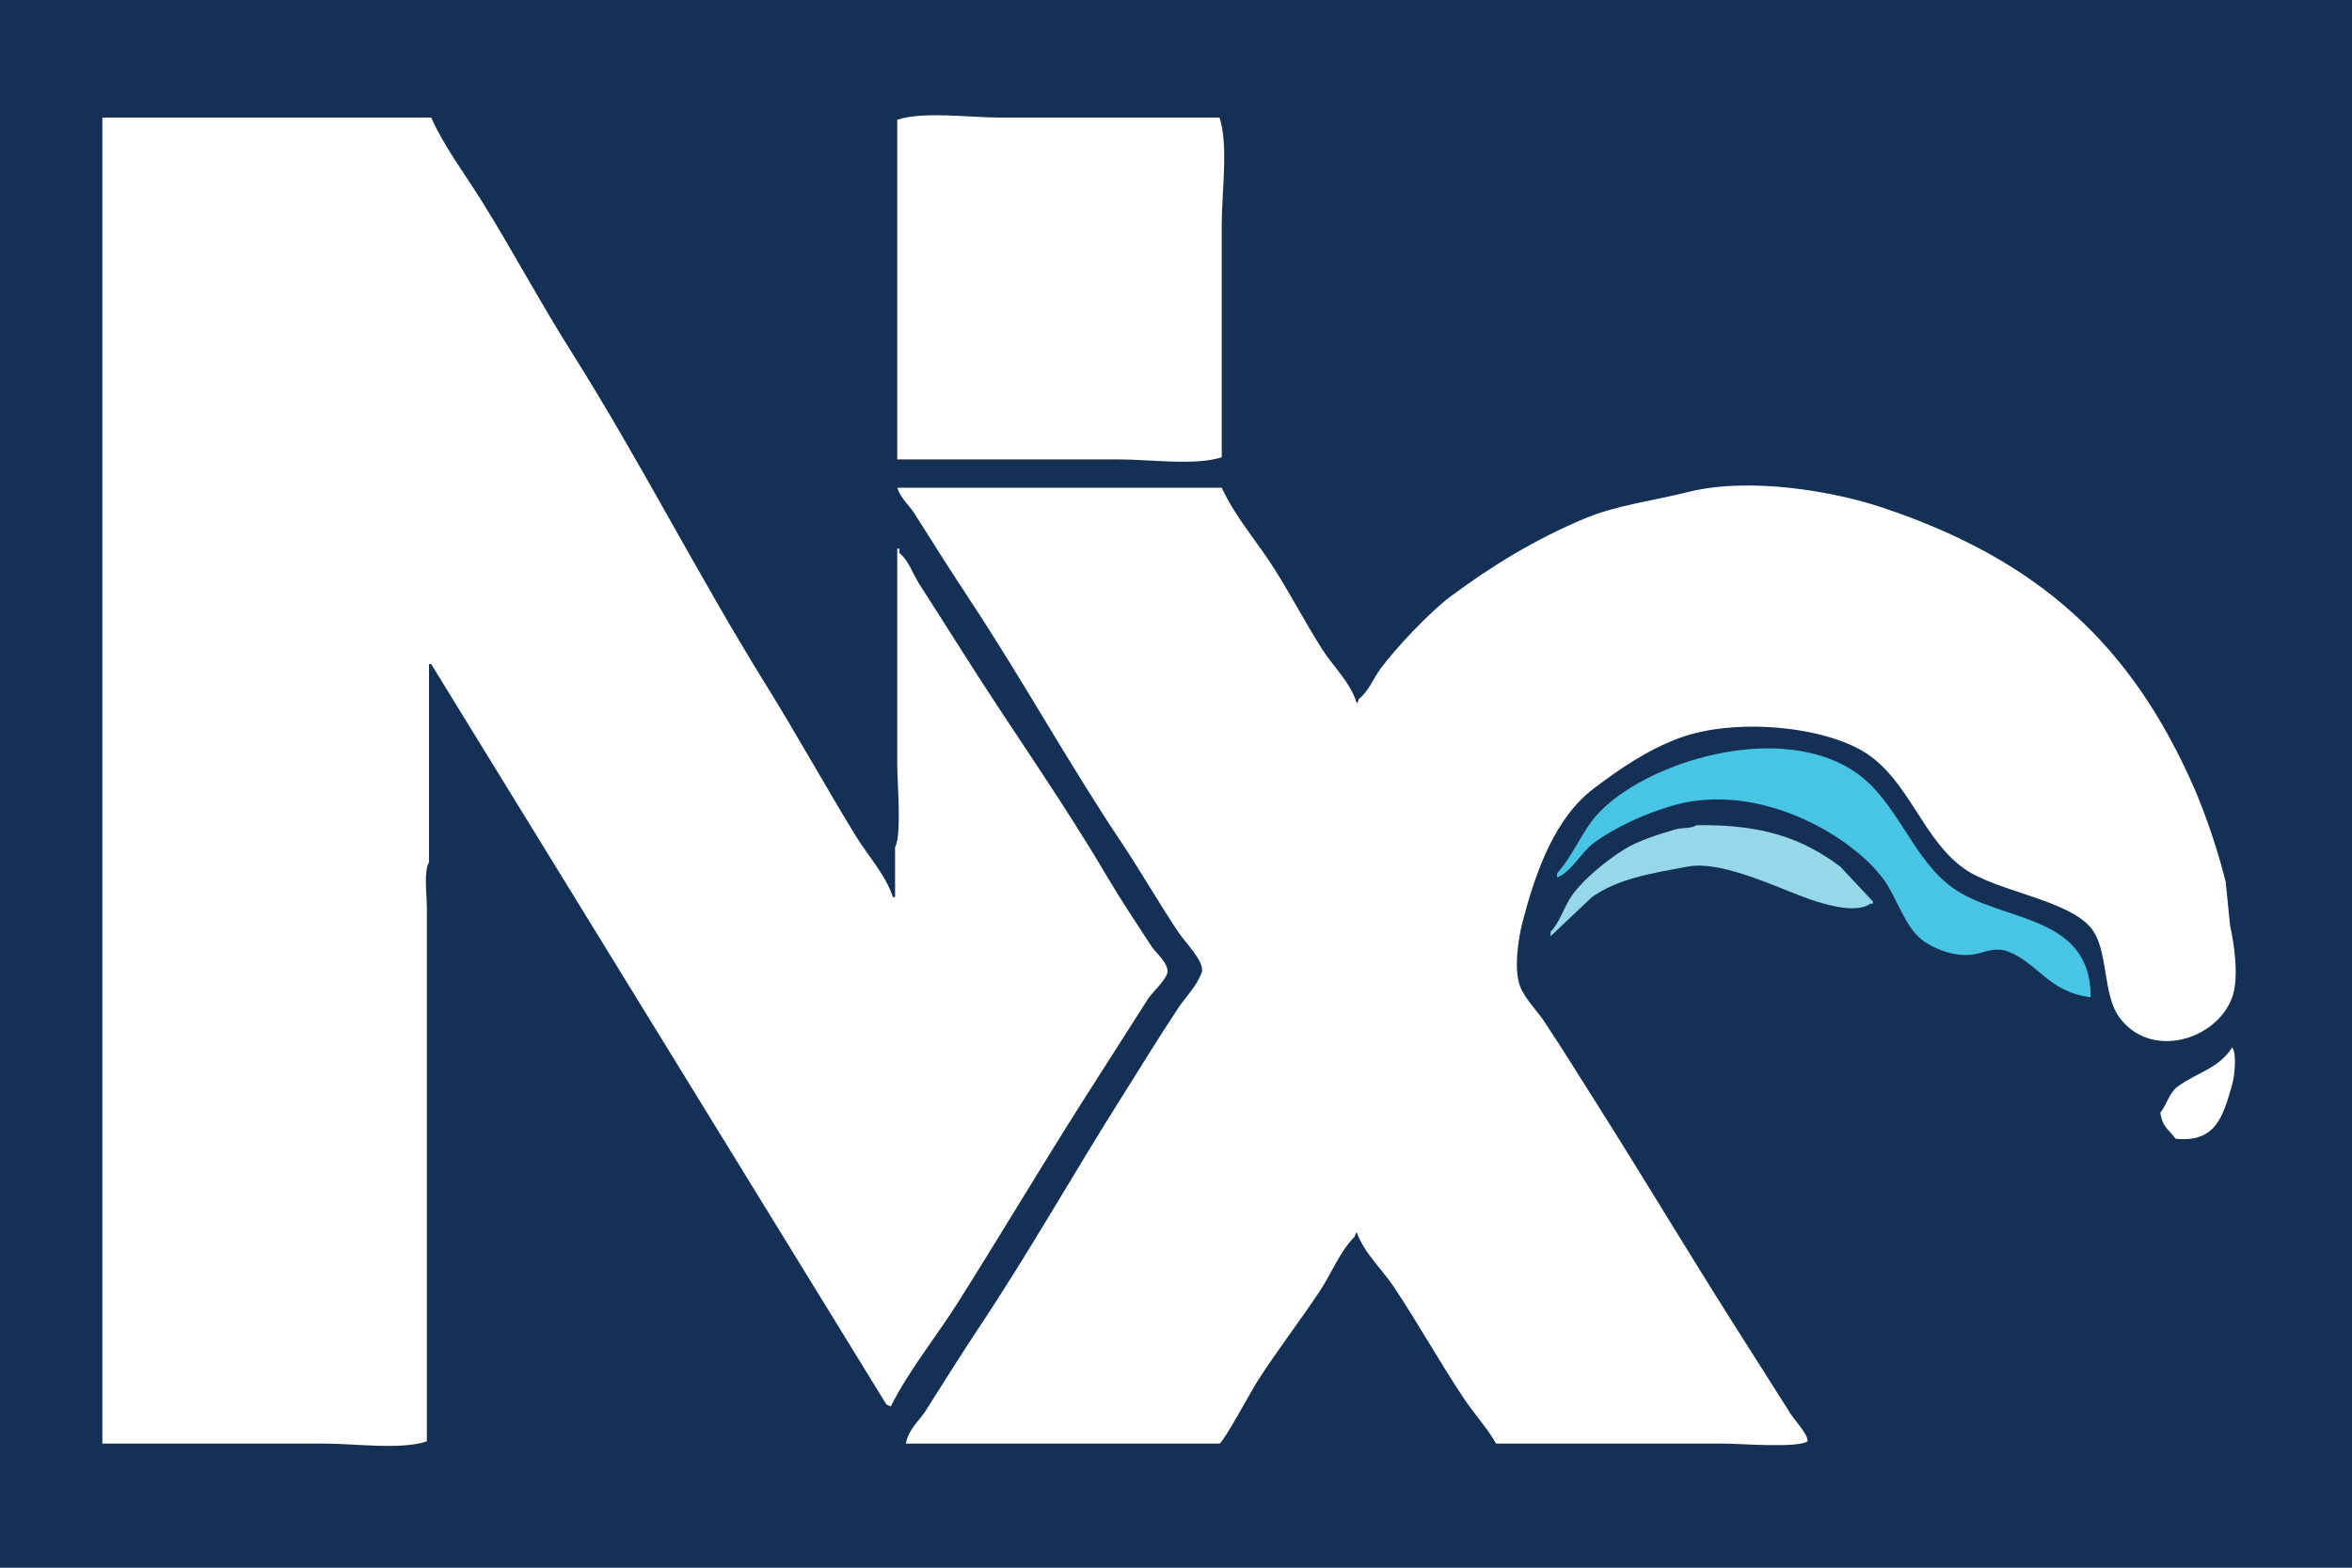
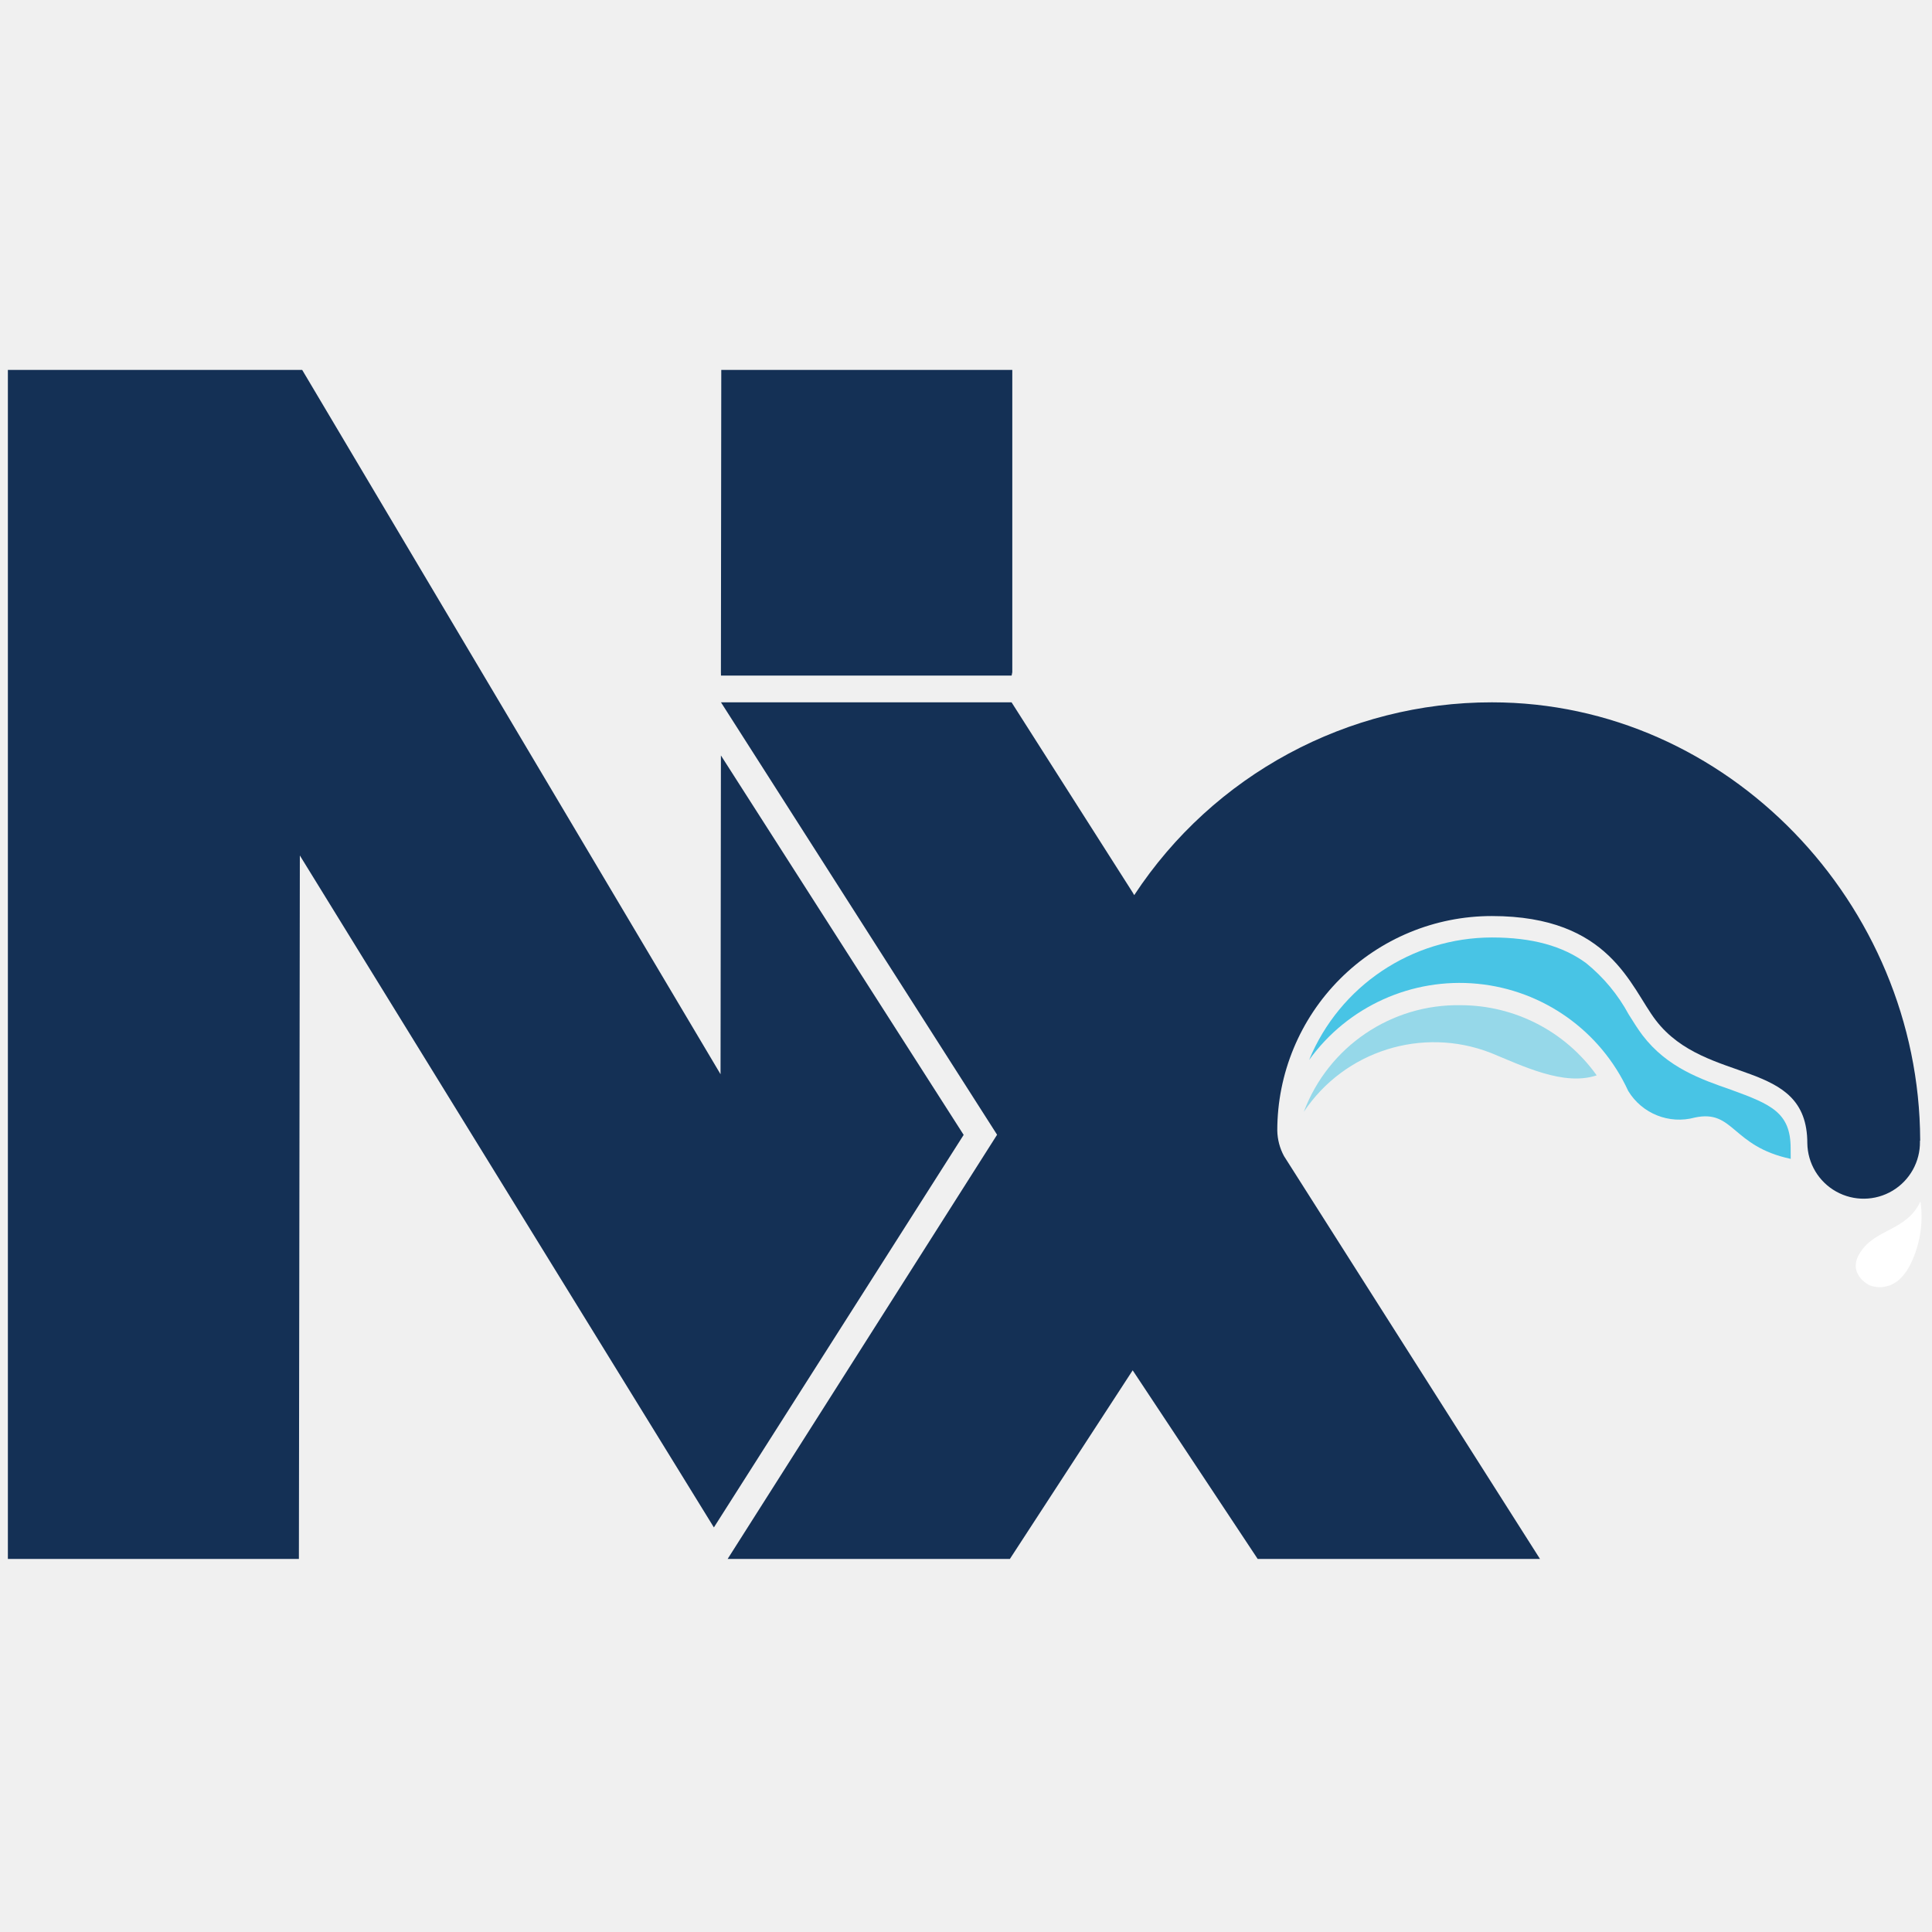
- <svg xmlns="http://www.w3.org/2000/svg" id="Try_1" data-name="Try 1" width="640.008" height="426.672" viewBox="0 0 1080 720">
-   <defs>
-     <style>
-       .cls-1 {
-         fill: #143055;
-       }
- 
-       .cls-2 {
-         fill: #fff;
-       }
- 
-       .cls-2, .cls-3, .cls-4 {
-         fill-rule: evenodd;
-       }
- 
-       .cls-3 {
-         fill: #96d8e9;
-       }
- 
-       .cls-4 {
-         fill: #48c4e5;
-       }
-     </style>
-   </defs>
-   <rect id="Background" class="cls-1" width="1080" height="720" />
-   <path id="Nx" class="cls-2" d="M47,54H198c5.985,13.435,15.432,25.882,23,38,14.305,22.9,26.853,46.6,41,69,31.917,50.542,58.454,103.206,90,154,14,22.547,26.861,45.923,41,69,5.349,8.73,13.64,17.73,17,28h1V389c3.113-5.014,1-29.839,1-38V252h1v2c4.342,3.549,5.906,9.121,9,14,6.892,10.865,13.863,21.7,21,33,21.244,33.623,44.622,66.342,65,101,6.427,10.931,13.846,22.072,21,33,1.517,2.318,8.187,7.965,7,12-1.057,3.594-6.938,8.744-9,12-10.094,15.938-20.182,31.514-30,47-19.522,30.793-37.577,61.191-57,92-9.971,15.816-22.411,30.959-31,48l-2-1L198,305h-1v91c-2.5,4.056-1,15.041-1,21V662c-12.075,3.979-32.861,1-47,1H47V54ZM412,211V55c12.075-3.979,32.861-1,47-1H560c4.153,12.609,1,34.294,1,49V210c-12.075,3.979-32.861,1-47,1H412Zm4,452c1.057-6.513,6.051-10.356,9-15,8.425-13.269,16.558-26.308,25-39,22.976-34.542,42.851-69.924,65-105,8.437-13.361,16.987-27.375,26-41,3.556-5.375,8.788-10.169,11-17,0.386-5.3-7.656-12.978-11-18-9.105-13.674-17.13-27.724-26-41-24.6-36.817-45.545-75.015-70-112-8.411-12.72-16.574-25.643-25-39-2.523-4-6.318-6.92-8-12H561c6.194,13.429,16.356,24.915,24,37,7.856,12.42,14.156,24.572,22,37,4.942,7.83,13.173,15.427,16,25,0.8-1.021.355-.274,1-2,4.466-3.485,6.594-9.4,10-14,7.01-9.473,22.642-26.02,32-33,18.586-13.862,39.209-26.553,62-36,14.5-6.01,30.832-7.944,47-12,28.614-7.179,67.167-.271,89,7,72.159,24.029,114.99,63.09,144,130a295.052,295.052,0,0,1,14,42q1,10,2,20c1.86,8.179,4.23,24.036,1,33-7.11,19.743-37.687,28.978-52,9-7.659-10.69-4.736-31.18-13-41-10.8-12.832-43.23-16.608-58-27-19.007-13.373-25.253-40.044-45-53-18.813-12.343-60.06-16.614-86-7-14.654,5.431-27.442,14.281-39,23-17.607,13.283-26.55,36.949-33,62-1.715,6.661-4.036,21.125-1,29,2.2,5.717,7.748,11.108,11,16,7.952,11.962,15.569,24.278,23,36,21.836,34.443,42.2,68.59,64,103,8.555,13.5,17.236,27.084,26,41,2.385,3.787,8.275,9.726,8,13-5.108,3.17-30.682,1-39,1H687c-4.273-7.4-10.407-14.074-15-21-11.3-17.046-20.671-33.972-32-51-5.206-7.825-13.65-15.581-17-25-0.8,1.021-.355.274-1,2-6.888,6.975-10.456,16.62-16,25-9.181,13.878-20.1,27.938-29,42-2.463,3.894-14.881,26.859-17,28H416Zm609-182c2.27,3.349.97,13.579,0,17-4.3,15.217-7.68,26.789-26,25-3-4.249-6.071-5.178-7-12,3.131-3.855,3.977-9.078,8-12C1009.3,492.244,1018.76,490.856,1025,481Z" />
-   <path id="Wave_2" data-name="Wave 2" class="cls-3" d="M779,379c30.567-.531,49.093,6.32,66,19l15,16v1h-1c-6.453,4.479-18.885.848-25-1-14.028-4.238-42.07-19.147-59-16-17.7,3.29-31.885,5.554-44,14l-19,18v-2c4.413-4.64,6.208-11.756,10-17,5.485-7.585,15.974-16.036,24-21,6.448-3.988,15.428-6.734,23-9C772.484,379.957,776.391,380.7,779,379Z" />
-   <path id="Wave_1" data-name="Wave 1" class="cls-4" d="M960,458c-19.366-2.333-24.375-15.874-38-21-5.381-2.025-9.931.023-14,1-9.813,2.356-20.117-2.462-25-6-8.265-5.988-11.963-19.695-18-28-14.763-20.31-57.676-45.408-97-34-12.768,3.7-26.115,9.885-36,17-5.861,4.218-10.135,13.23-17,16v-2c6.343-6.812,10.423-16.611,16-24,18.724-24.805,83.037-46.962,120-23,20.121,13.044,26.635,40.363,46,54C919.185,423.623,960.168,419.651,960,458Z" />
+ <svg xmlns="http://www.w3.org/2000/svg" width="500" height="500" viewBox="0 0 500 500" fill-rule="evenodd" clip-rule="evenodd" stroke-linejoin="round" stroke-miterlimit="2">
+   <g fill-rule="nonzero">
+     <path d="M130.68 104.59L97.49 52.71 97.44 96.3 40.24 0 0 0 0 162.57 39.79 162.57 39.92 66.39 96.53 158.26 130.68 104.59zM97.5 41.79L137.24 41.79 137.33 41.33 137.33 0 97.54 0 97.49 41.33 97.5 41.79z" fill="#143055" transform="translate(2.03796 95.73354) scale(1.89284)" />
+     <path d="M198.66,86.86C189.14,86.68 180.539,92.516 177.19,101.43C182.765,93.093 193.38,89.743 202.73,93.37C207.05,95.13 212.73,97.97 217.23,96.45C212.95,90.444 206.035,86.873 198.66,86.86Z" fill="#96d8e9" transform="translate(2.03796 95.73354) scale(1.89284)" />
+     <path d="M243.75,106.42C243.75,101.55 241.1,100.42 235.6,98.42C231.52,97 226.89,95.4 223.52,91C222.86,90.13 222.25,89.15 221.6,88.11C220.144,85.416 218.169,83.037 215.79,81.11C212.58,78.75 208.37,77.6 202.91,77.6C191.954,77.608 182.084,84.221 177.91,94.35C183.187,87.028 191.957,83.061 200.94,83.931C209.924,84.802 217.768,90.381 221.54,98.58C223.425,101.69 227.141,103.175 230.65,102.22C236.02,101.07 235.65,106.15 243.76,107.87L243.75,106.42Z" fill="#48c4e5" transform="translate(2.03796 95.73354) scale(1.89284)" />
+     <path d="M261.46,105.38L261.46,105.27C261.34,73.03 235.17,45.45 202.91,45.45C183.207,45.436 164.822,55.345 154,71.81L153.79,71.45L137.23,45.45L97.5,45.45L135.25,104.57L98.41,162.57L137,162.57L153.79,136.78L170.88,162.57L209.48,162.57L174.48,107.49C173.899,106.417 173.584,105.22 173.56,104C173.557,96.22 176.647,88.759 182.148,83.258C187.649,77.757 195.11,74.667 202.89,74.67C219.11,74.67 221.82,84.37 225.32,88.93C232.23,97.93 246.03,93.99 246.03,105.73C246.071,108.481 247.577,111.001 249.98,112.341C252.383,113.681 255.318,113.637 257.68,112.226C260.041,110.815 261.471,108.251 261.43,105.5L261.43,105.38L261.46,105.38Z" fill="#143055" transform="translate(2.03796 95.73354) scale(1.89284)" />
+     <path d="M261.5,113.68C261.892,116.422 261.504,119.219 260.38,121.75C258.18,126.84 254.51,125.14 254.51,125.14C254.51,125.14 251.35,123.6 253.27,120.65C255.4,117.36 259.61,117.74 261.5,113.68Z" fill="#fff" transform="translate(2.03796 95.73354) scale(1.89284)" />
+   </g>
</svg>
